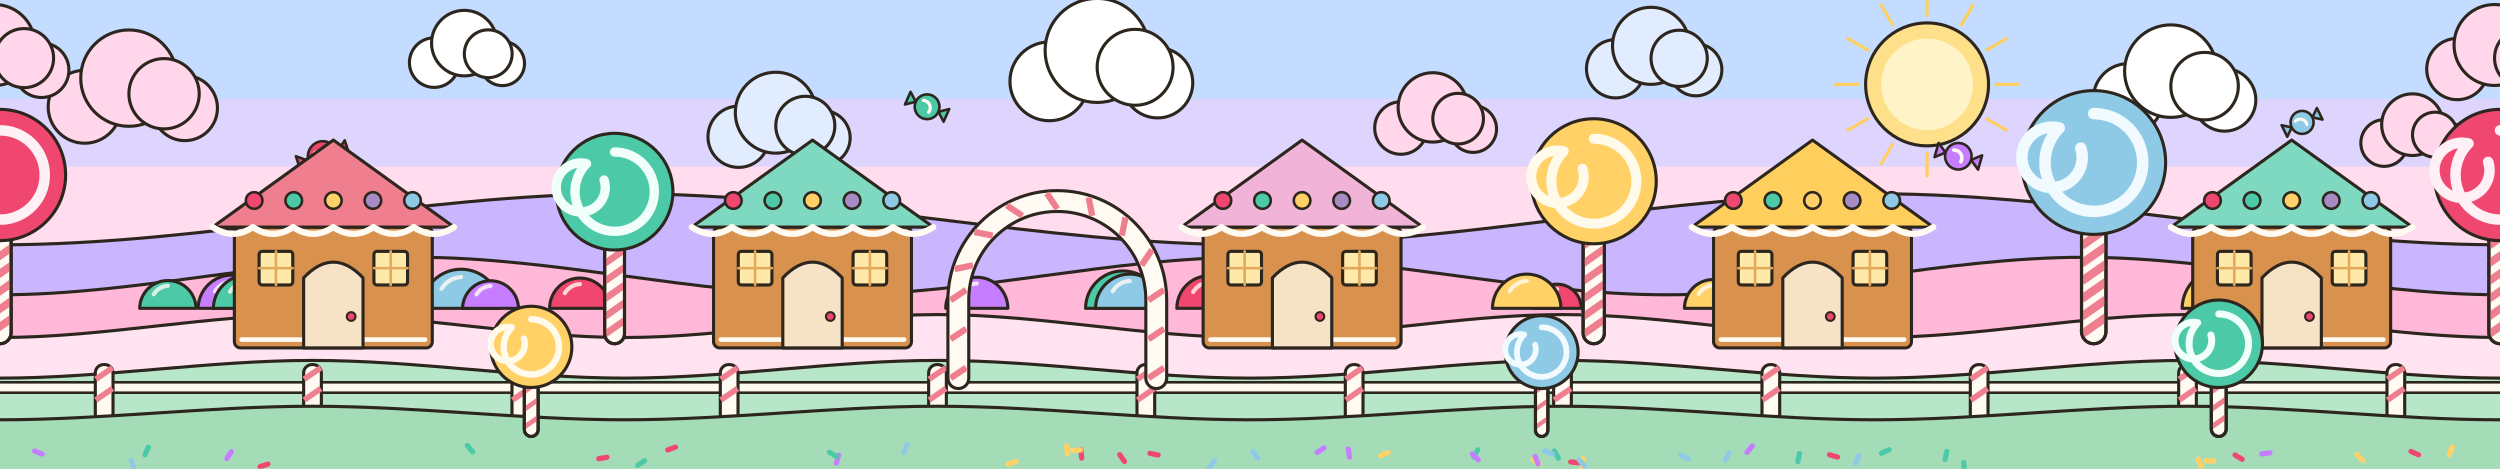
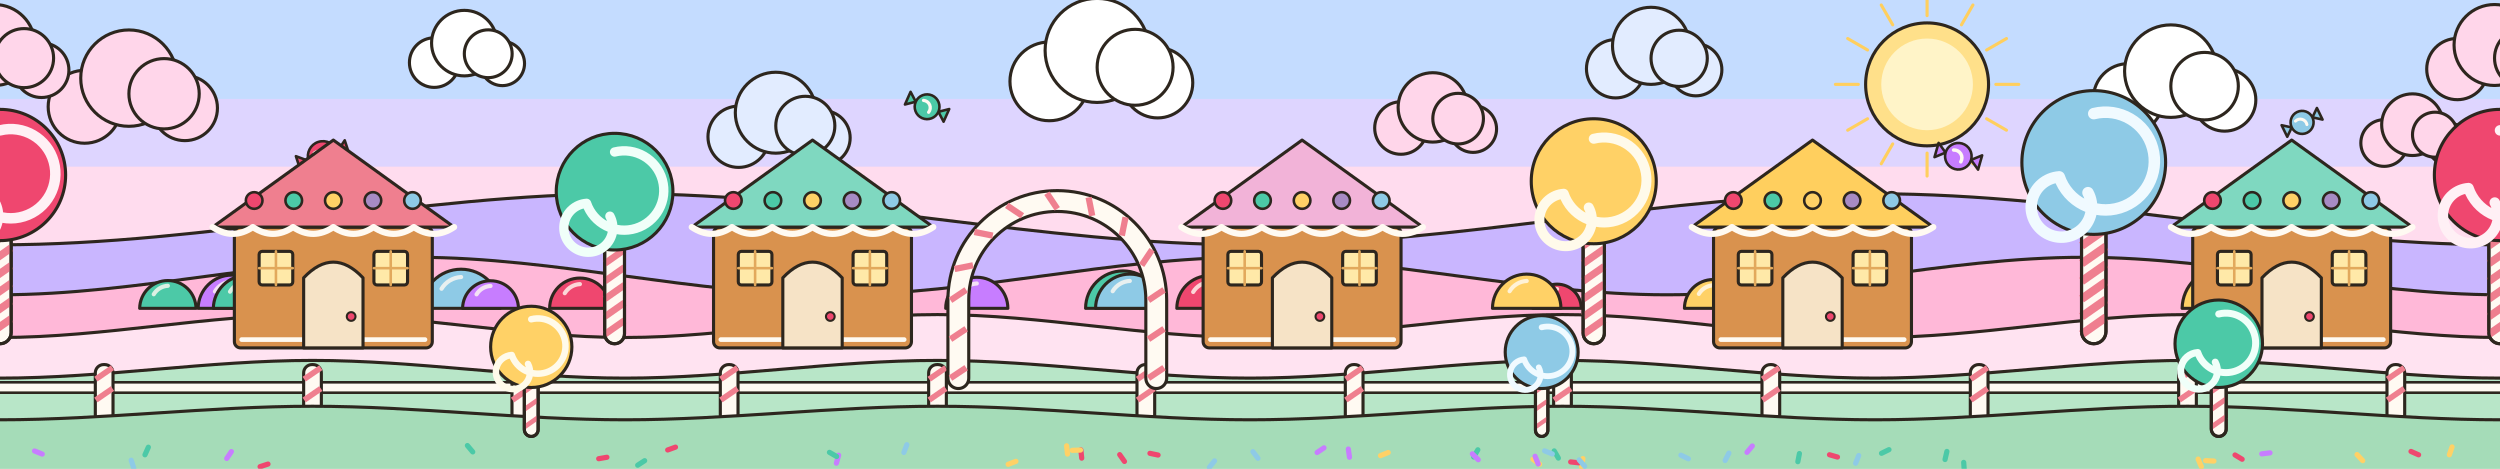
<svg xmlns="http://www.w3.org/2000/svg" viewBox="0 0 4800 900" preserveAspectRatio="xMidYMid slice" data-asset-id="bg_candy_land">
  <g id="background" stroke="#2d261e" stroke-width="6" stroke-linecap="round" stroke-linejoin="round">
    <rect x="0" y="0" width="4800" height="900" fill="#ffeef6" stroke="none" />
    <rect x="0" y="0" width="4800" height="210" fill="#c4dcff" stroke="none" />
    <rect x="0" y="190" width="4800" height="150" fill="#ded5ff" stroke="none" />
    <rect x="0" y="320" width="4800" height="150" fill="#ffdcee" stroke="none" />
    <g transform="translate(3700 162)" stroke="#2d261e" stroke-width="6" stroke-linecap="round">
      <line x1="132" y1="0" x2="176" y2="0" stroke="#ffcf5e" />
      <line x1="114.32" y1="66" x2="152.42" y2="88" stroke="#ffcf5e" />
      <line x1="66" y1="114.32" x2="88" y2="152.42" stroke="#ffcf5e" />
      <line x1="0" y1="132" x2="0" y2="176" stroke="#ffcf5e" />
      <line x1="-66" y1="114.32" x2="-88" y2="152.42" stroke="#ffcf5e" />
      <line x1="-114.32" y1="66" x2="-152.42" y2="88" stroke="#ffcf5e" />
      <line x1="-132" y1="0" x2="-176" y2="0" stroke="#ffcf5e" />
      <line x1="-114.32" y1="-66" x2="-152.42" y2="-88" stroke="#ffcf5e" />
      <line x1="-66" y1="-114.32" x2="-88" y2="-152.42" stroke="#ffcf5e" />
      <line x1="0" y1="-132" x2="0" y2="-176" stroke="#ffcf5e" />
      <line x1="66" y1="-114.32" x2="88" y2="-152.42" stroke="#ffcf5e" />
      <line x1="114.32" y1="-66" x2="152.42" y2="-88" stroke="#ffcf5e" />
      <circle cx="0" cy="0" r="118" fill="#ffe08a" />
      <circle cx="0" cy="0" r="88" fill="#fff4c8" stroke="none" />
    </g>
    <g stroke="#2d261e" stroke-width="6" stroke-linejoin="round">
      <circle cx="162.5" cy="205" r="70" fill="#ffd6ea" />
      <circle cx="355" cy="207.5" r="62.5" fill="#ffd6ea" />
      <circle cx="247.5" cy="150" r="92.5" fill="#ffd6ea" />
      <circle cx="315" cy="180" r="67.5" fill="#ffd6ea" />
    </g>
    <g stroke="#2d261e" stroke-width="6" stroke-linejoin="round">
      <circle cx="833.7" cy="120.2" r="47.6" fill="#ffffff" />
      <circle cx="964.6" cy="121.9" r="42.5" fill="#ffffff" />
      <circle cx="891.5" cy="82.8" r="62.9" fill="#ffffff" />
      <circle cx="937.4" cy="103.2" r="45.9" fill="#ffffff" />
    </g>
    <g stroke="#2d261e" stroke-width="6" stroke-linejoin="round">
      <circle cx="1418.1" cy="262.6" r="58.8" fill="#e2ecff" />
      <circle cx="1579.8" cy="264.7" r="52.5" fill="#e2ecff" />
      <circle cx="1489.5" cy="216.4" r="77.7" fill="#e2ecff" />
      <circle cx="1546.2" cy="241.6" r="56.7" fill="#e2ecff" />
    </g>
    <g stroke="#2d261e" stroke-width="6" stroke-linejoin="round">
      <circle cx="2014.7" cy="156.2" r="75.6" fill="#ffffff" />
      <circle cx="2222.6" cy="158.9" r="67.5" fill="#ffffff" />
      <circle cx="2106.5" cy="96.8" r="99.9" fill="#ffffff" />
      <circle cx="2179.4" cy="129.2" r="72.9" fill="#ffffff" />
    </g>
    <g stroke="#2d261e" stroke-width="6" stroke-linejoin="round">
      <circle cx="2689.8" cy="245.8" r="50.4" fill="#ffd6ea" />
      <circle cx="2828.4" cy="247.6" r="45" fill="#ffd6ea" />
      <circle cx="2751" cy="206.2" r="66.6" fill="#ffd6ea" />
      <circle cx="2799.6" cy="227.8" r="48.6" fill="#ffd6ea" />
    </g>
    <g stroke="#2d261e" stroke-width="6" stroke-linejoin="round">
      <circle cx="3102" cy="132" r="56" fill="#e2ecff" />
      <circle cx="3256" cy="134" r="50" fill="#e2ecff" />
      <circle cx="3170" cy="88" r="74" fill="#e2ecff" />
      <circle cx="3224" cy="112" r="54" fill="#e2ecff" />
    </g>
    <g stroke="#2d261e" stroke-width="6" stroke-linejoin="round">
      <circle cx="4086.4" cy="189.4" r="67.2" fill="#ffffff" />
      <circle cx="4271.2" cy="191.8" r="60" fill="#ffffff" />
      <circle cx="4168" cy="136.6" r="88.8" fill="#ffffff" />
      <circle cx="4232.8" cy="165.4" r="64.8" fill="#ffffff" />
    </g>
    <g stroke="#2d261e" stroke-width="6" stroke-linejoin="round">
      <circle cx="4577.6" cy="274.6" r="44.8" fill="#ffd6ea" />
      <circle cx="4700.8" cy="276.2" r="40" fill="#ffd6ea" />
      <circle cx="4632" cy="239.4" r="59.2" fill="#ffd6ea" />
      <circle cx="4675.2" cy="258.6" r="43.2" fill="#ffd6ea" />
    </g>
    <g stroke="#2d261e" stroke-width="6" stroke-linejoin="round">
      <circle cx="4718.1" cy="132.6" r="58.8" fill="#ffd6ea" />
      <circle cx="4879.8" cy="134.7" r="52.5" fill="#ffd6ea" />
      <circle cx="4789.5" cy="86.4" r="77.7" fill="#ffd6ea" />
      <circle cx="4846.2" cy="111.6" r="56.7" fill="#ffd6ea" />
    </g>
    <g stroke="#2d261e" stroke-width="6" stroke-linejoin="round">
      <circle cx="-81.9" cy="132.6" r="58.8" fill="#ffd6ea" />
      <circle cx="79.8" cy="134.7" r="52.5" fill="#ffd6ea" />
      <circle cx="-10.5" cy="86.4" r="77.7" fill="#ffd6ea" />
      <circle cx="46.2" cy="111.6" r="56.7" fill="#ffd6ea" />
    </g>
    <g transform="rotate(-18 620 300)" stroke="#2d261e" stroke-width="5" stroke-linejoin="round">
      <path d="M591.1 300l-20.4 -16.15v32.3Z" fill="#ef476f" />
      <path d="M648.9 300l20.4 -16.15v32.3Z" fill="#ef476f" />
      <circle cx="620" cy="300" r="28.9" fill="#ef476f" />
      <path d="M606.4 289.8a17 17 0 0 1 22.1 20.4" fill="none" stroke="#fffaf2" stroke-width="7.65" stroke-linecap="round" />
    </g>
    <g transform="rotate(24 1780 205)" stroke="#2d261e" stroke-width="5" stroke-linejoin="round">
      <path d="M1756.2 205l-16.8 -13.3v26.6Z" fill="#4cc9a7" />
      <path d="M1803.8 205l16.8 -13.3v26.6Z" fill="#4cc9a7" />
      <circle cx="1780" cy="205" r="23.8" fill="#4cc9a7" />
      <path d="M1768.8 196.6a14 14 0 0 1 18.2 16.8" fill="none" stroke="#fffaf2" stroke-width="6.3" stroke-linecap="round" />
    </g>
    <g transform="rotate(-8 2480 330)" stroke="#2d261e" stroke-width="5" stroke-linejoin="round">
      <path d="M2452.8 330l-19.2 -15.2v30.4Z" fill="#ffd166" />
      <path d="M2507.2 330l19.2 -15.2v30.4Z" fill="#ffd166" />
      <circle cx="2480" cy="330" r="27.2" fill="#ffd166" />
      <path d="M2467.2 320.4a16 16 0 0 1 20.8 19.2" fill="none" stroke="#fffaf2" stroke-width="7.2" stroke-linecap="round" />
    </g>
    <g transform="rotate(16 3760 300)" stroke="#2d261e" stroke-width="5" stroke-linejoin="round">
      <path d="M3734.5 300l-18 -14.25v28.5Z" fill="#c77dff" />
      <path d="M3785.5 300l18 -14.25v28.5Z" fill="#c77dff" />
      <circle cx="3760" cy="300" r="25.5" fill="#c77dff" />
      <path d="M3748 291a15 15 0 0 1 19.5 18" fill="none" stroke="#fffaf2" stroke-width="6.75" stroke-linecap="round" />
    </g>
    <g transform="rotate(-26 4420 235)" stroke="#2d261e" stroke-width="5" stroke-linejoin="round">
      <path d="M4397.9 235l-15.6 -12.35v24.7Z" fill="#8ecae6" />
      <path d="M4442.1 235l15.6 -12.35v24.7Z" fill="#8ecae6" />
      <circle cx="4420" cy="235" r="22.1" fill="#8ecae6" />
      <path d="M4409.6 227.2a13 13 0 0 1 16.9 15.6" fill="none" stroke="#fffaf2" stroke-width="5.85" stroke-linecap="round" />
    </g>
    <path d="M0 470C400 470 800 372 1200 372C1600 372 2000 470 2400 470C2800 470 3200 372 3600 372C4000 372 4400 470 4800 470L4800 900L0 900Z" fill="#c9b6ff" stroke="none" />
    <path d="M0 470C400 470 800 372 1200 372C1600 372 2000 470 2400 470C2800 470 3200 372 3600 372C4000 372 4400 470 4800 470" fill="none" stroke="#2d261e" stroke-width="6" stroke-linecap="butt" />
    <path d="M0 566C266.67 566 533.33 494 800 494C1066.67 494 1333.33 566 1600 566C1866.67 566 2133.33 494 2400 494C2666.67 494 2933.33 566 3200 566C3466.67 566 3733.33 494 4000 494C4266.67 494 4533.33 566 4800 566L4800 900L0 900Z" fill="#ffb8d8" stroke="none" />
    <path d="M0 566C266.67 566 533.33 494 800 494C1066.67 494 1333.33 566 1600 566C1866.67 566 2133.33 494 2400 494C2666.67 494 2933.33 566 3200 566C3466.67 566 3733.33 494 4000 494C4266.67 494 4533.33 566 4800 566" fill="none" stroke="#2d261e" stroke-width="6" stroke-linecap="butt" />
    <g>
      <path d="M1055.3 592a58.12 58.12 0 0 1 116.24 0Z" fill="#ef476f" stroke="#2d261e" stroke-width="6" stroke-linejoin="round" />
      <path d="M1084.36 562.94a36.03 36.03 0 0 1 29.06 -17.44" fill="none" stroke="#fffaf2" stroke-width="8" stroke-linecap="round" opacity="0.8" />
    </g>
    <g>
      <path d="M268.17 592a54.09 54.09 0 0 1 108.17 0Z" fill="#4cc9a7" stroke="#2d261e" stroke-width="6" stroke-linejoin="round" />
      <path d="M295.21 564.96a33.53 33.53 0 0 1 27.04 -16.23" fill="none" stroke="#fffaf2" stroke-width="8" stroke-linecap="round" opacity="0.8" />
    </g>
    <g>
      <path d="M3234.15 592a55.31 55.31 0 0 1 110.62 0Z" fill="#ffd166" stroke="#2d261e" stroke-width="6" stroke-linejoin="round" />
      <path d="M3261.81 564.34a34.29 34.29 0 0 1 27.66 -16.59" fill="none" stroke="#fffaf2" stroke-width="8" stroke-linecap="round" opacity="0.8" />
    </g>
    <g>
      <path d="M810.21 592a75.11 75.11 0 0 1 150.22 0Z" fill="#8ecae6" stroke="#2d261e" stroke-width="6" stroke-linejoin="round" />
      <path d="M847.77 554.44a46.57 46.57 0 0 1 37.56 -22.53" fill="none" stroke="#fffaf2" stroke-width="8" stroke-linecap="round" opacity="0.8" />
    </g>
    <g>
      <path d="M1815.77 592a59.66 59.66 0 0 1 119.32 0Z" fill="#c77dff" stroke="#2d261e" stroke-width="6" stroke-linejoin="round" />
      <path d="M1845.6 562.17a36.99 36.99 0 0 1 29.83 -17.9" fill="none" stroke="#fffaf2" stroke-width="8" stroke-linecap="round" opacity="0.8" />
    </g>
    <g>
      <path d="M2259.5 592a62.81 62.81 0 0 1 125.62 0Z" fill="#ef476f" stroke="#2d261e" stroke-width="6" stroke-linejoin="round" />
      <path d="M2290.9 560.6a38.94 38.94 0 0 1 31.4 -18.84" fill="none" stroke="#fffaf2" stroke-width="8" stroke-linecap="round" opacity="0.8" />
    </g>
    <g>
      <path d="M2084.34 592a71.83 71.83 0 0 1 143.67 0Z" fill="#4cc9a7" stroke="#2d261e" stroke-width="6" stroke-linejoin="round" />
      <path d="M2120.26 556.08a44.54 44.54 0 0 1 35.92 -21.55" fill="none" stroke="#fffaf2" stroke-width="8" stroke-linecap="round" opacity="0.8" />
    </g>
    <g>
      <path d="M4189.71 592a78.21 78.21 0 0 1 156.41 0Z" fill="#ffd166" stroke="#2d261e" stroke-width="6" stroke-linejoin="round" />
      <path d="M4228.81 552.9a48.49 48.49 0 0 1 39.1 -23.46" fill="none" stroke="#fffaf2" stroke-width="8" stroke-linecap="round" opacity="0.8" />
    </g>
    <g>
      <path d="M2103.51 592a65.73 65.73 0 0 1 131.46 0Z" fill="#8ecae6" stroke="#2d261e" stroke-width="6" stroke-linejoin="round" />
      <path d="M2136.38 559.13a40.75 40.75 0 0 1 32.87 -19.72" fill="none" stroke="#fffaf2" stroke-width="8" stroke-linecap="round" opacity="0.8" />
    </g>
    <g>
      <path d="M380.41 592a64.62 64.62 0 0 1 129.23 0Z" fill="#c77dff" stroke="#2d261e" stroke-width="6" stroke-linejoin="round" />
      <path d="M412.72 559.69a40.06 40.06 0 0 1 32.31 -19.39" fill="none" stroke="#fffaf2" stroke-width="8" stroke-linecap="round" opacity="0.8" />
    </g>
    <g>
      <path d="M2943.15 592a46.41 46.41 0 0 1 92.82 0Z" fill="#ef476f" stroke="#2d261e" stroke-width="6" stroke-linejoin="round" />
      <path d="M2966.36 568.8a28.77 28.77 0 0 1 23.2 -13.92" fill="none" stroke="#fffaf2" stroke-width="8" stroke-linecap="round" opacity="0.8" />
    </g>
    <g>
      <path d="M409.62 592a64.03 64.03 0 0 1 128.05 0Z" fill="#4cc9a7" stroke="#2d261e" stroke-width="6" stroke-linejoin="round" />
      <path d="M441.63 559.99a39.7 39.7 0 0 1 32.01 -19.21" fill="none" stroke="#fffaf2" stroke-width="8" stroke-linecap="round" opacity="0.8" />
    </g>
    <g>
      <path d="M2865.57 592a65.7 65.7 0 0 1 131.4 0Z" fill="#ffd166" stroke="#2d261e" stroke-width="6" stroke-linejoin="round" />
      <path d="M2898.42 559.15a40.73 40.73 0 0 1 32.85 -19.71" fill="none" stroke="#fffaf2" stroke-width="8" stroke-linecap="round" opacity="0.8" />
    </g>
    <g>
      <path d="M2440.44 592a43.98 43.98 0 0 1 87.95 0Z" fill="#8ecae6" stroke="#2d261e" stroke-width="6" stroke-linejoin="round" />
      <path d="M2462.43 570.01a27.27 27.27 0 0 1 21.99 -13.19" fill="none" stroke="#fffaf2" stroke-width="8" stroke-linecap="round" opacity="0.8" />
    </g>
    <g>
      <path d="M888.14 592a53.66 53.66 0 0 1 107.31 0Z" fill="#c77dff" stroke="#2d261e" stroke-width="6" stroke-linejoin="round" />
      <path d="M914.97 565.17a33.27 33.27 0 0 1 26.83 -16.1" fill="none" stroke="#fffaf2" stroke-width="8" stroke-linecap="round" opacity="0.8" />
    </g>
    <g>
      <path d="M2333.83 592a78.08 78.08 0 0 1 156.16 0Z" fill="#ef476f" stroke="#2d261e" stroke-width="6" stroke-linejoin="round" />
      <path d="M2372.87 552.96a48.41 48.41 0 0 1 39.04 -23.42" fill="none" stroke="#fffaf2" stroke-width="8" stroke-linecap="round" opacity="0.8" />
    </g>
    <path d="M0 648C200 648 400 604 600 604C800 604 1000 648 1200 648C1400 648 1600 604 1800 604C2000 604 2200 648 2400 648C2600 648 2800 604 3000 604C3200 604 3400 648 3600 648C3800 648 4000 604 4200 604C4400 604 4600 648 4800 648L4800 900L0 900Z" fill="#ffe3f1" stroke="none" />
    <path d="M0 648C200 648 400 604 600 604C800 604 1000 648 1200 648C1400 648 1600 604 1800 604C2000 604 2200 648 2400 648C2600 648 2800 604 3000 604C3200 604 3400 648 3600 648C3800 648 4000 604 4200 604C4400 604 4600 648 4800 648" fill="none" stroke="#2d261e" stroke-width="6" stroke-linecap="butt" />
    <rect x="1160.96" y="334.4" width="38.08" height="325.6" rx="19.04" fill="#fffaf2" stroke="#2d261e" stroke-width="6" />
    <g>
      <path d="M1160.96 642l38.08 -26.66" fill="none" stroke="#ef7f8f" stroke-width="12.95" stroke-linecap="butt" />
      <path d="M1160.96 608l38.08 -26.66" fill="none" stroke="#ef7f8f" stroke-width="12.95" stroke-linecap="butt" />
      <path d="M1160.96 574l38.08 -26.66" fill="none" stroke="#ef7f8f" stroke-width="12.95" stroke-linecap="butt" />
      <path d="M1160.96 540l38.08 -26.66" fill="none" stroke="#ef7f8f" stroke-width="12.95" stroke-linecap="butt" />
      <path d="M1160.96 506l38.08 -26.66" fill="none" stroke="#ef7f8f" stroke-width="12.95" stroke-linecap="butt" />
      <path d="M1160.96 472l38.08 -26.66" fill="none" stroke="#ef7f8f" stroke-width="12.95" stroke-linecap="butt" />
      <path d="M1160.96 438l38.08 -26.66" fill="none" stroke="#ef7f8f" stroke-width="12.95" stroke-linecap="butt" />
      <path d="M1160.96 404l38.08 -26.66" fill="none" stroke="#ef7f8f" stroke-width="12.95" stroke-linecap="butt" />
      <path d="M1160.96 370l38.08 -26.66" fill="none" stroke="#ef7f8f" stroke-width="12.95" stroke-linecap="butt" />
      <path d="M1160.96 336l38.08 -26.66" fill="none" stroke="#ef7f8f" stroke-width="12.95" stroke-linecap="butt" />
    </g>
    <rect x="1160.96" y="334.4" width="38.08" height="325.6" rx="19.04" fill="none" stroke="#2d261e" stroke-width="6" />
    <circle cx="1180" cy="368" r="112" fill="#4cc9a7" stroke="#2d261e" stroke-width="6" />
-     <path d="M1180 368m0 -76.16a76.16 76.16 0 1 1 -53.76 22.4a47.04 47.04 0 1 0 33.6 31.36" fill="none" stroke="#f0fff9" stroke-width="17.92" stroke-linecap="round" />
+     <path d="M1180 291.84A76.16 76.16 0 1 1 1126.24 390.4A47.04 47.04 0 1 0 1171.04 415.04" fill="none" stroke="#f0fff9" stroke-width="17.92" stroke-linecap="round" />
    <rect x="3039.6" y="312" width="40.8" height="348" rx="20.4" fill="#fffaf2" stroke="#2d261e" stroke-width="6" />
    <g>
      <path d="M3039.6 642l40.8 -28.56" fill="none" stroke="#ef7f8f" stroke-width="13.87" stroke-linecap="butt" />
      <path d="M3039.6 608l40.8 -28.56" fill="none" stroke="#ef7f8f" stroke-width="13.87" stroke-linecap="butt" />
      <path d="M3039.6 574l40.8 -28.56" fill="none" stroke="#ef7f8f" stroke-width="13.87" stroke-linecap="butt" />
      <path d="M3039.6 540l40.8 -28.56" fill="none" stroke="#ef7f8f" stroke-width="13.87" stroke-linecap="butt" />
      <path d="M3039.6 506l40.8 -28.56" fill="none" stroke="#ef7f8f" stroke-width="13.87" stroke-linecap="butt" />
      <path d="M3039.6 472l40.8 -28.56" fill="none" stroke="#ef7f8f" stroke-width="13.87" stroke-linecap="butt" />
      <path d="M3039.6 438l40.8 -28.56" fill="none" stroke="#ef7f8f" stroke-width="13.87" stroke-linecap="butt" />
      <path d="M3039.6 404l40.8 -28.56" fill="none" stroke="#ef7f8f" stroke-width="13.87" stroke-linecap="butt" />
      <path d="M3039.6 370l40.8 -28.56" fill="none" stroke="#ef7f8f" stroke-width="13.87" stroke-linecap="butt" />
      <path d="M3039.6 336l40.8 -28.56" fill="none" stroke="#ef7f8f" stroke-width="13.87" stroke-linecap="butt" />
    </g>
    <rect x="3039.6" y="312" width="40.8" height="348" rx="20.4" fill="none" stroke="#2d261e" stroke-width="6" />
    <circle cx="3060" cy="348" r="120" fill="#ffd166" stroke="#2d261e" stroke-width="6" />
-     <path d="M3060 348m0 -81.6a81.6 81.6 0 1 1 -57.6 24a50.4 50.4 0 1 0 36 33.6" fill="none" stroke="#fffaea" stroke-width="19.2" stroke-linecap="round" />
+     <path d="M3060 266.4A81.6 81.6 0 1 1 3002.4 372A50.4 50.4 0 1 0 3050.4 398.4" fill="none" stroke="#fffaea" stroke-width="19.2" stroke-linecap="round" />
    <rect x="3996.54" y="270.6" width="46.92" height="389.4" rx="23.46" fill="#fffaf2" stroke="#2d261e" stroke-width="6" />
    <g>
      <path d="M3996.54 642l46.92 -32.84" fill="none" stroke="#ef7f8f" stroke-width="15.95" stroke-linecap="butt" />
      <path d="M3996.54 608l46.92 -32.84" fill="none" stroke="#ef7f8f" stroke-width="15.95" stroke-linecap="butt" />
      <path d="M3996.54 574l46.92 -32.84" fill="none" stroke="#ef7f8f" stroke-width="15.95" stroke-linecap="butt" />
      <path d="M3996.54 540l46.92 -32.84" fill="none" stroke="#ef7f8f" stroke-width="15.95" stroke-linecap="butt" />
      <path d="M3996.54 506l46.92 -32.84" fill="none" stroke="#ef7f8f" stroke-width="15.95" stroke-linecap="butt" />
      <path d="M3996.54 472l46.92 -32.84" fill="none" stroke="#ef7f8f" stroke-width="15.95" stroke-linecap="butt" />
      <path d="M3996.54 438l46.92 -32.84" fill="none" stroke="#ef7f8f" stroke-width="15.95" stroke-linecap="butt" />
      <path d="M3996.54 404l46.92 -32.84" fill="none" stroke="#ef7f8f" stroke-width="15.95" stroke-linecap="butt" />
      <path d="M3996.54 370l46.92 -32.84" fill="none" stroke="#ef7f8f" stroke-width="15.95" stroke-linecap="butt" />
      <path d="M3996.54 336l46.92 -32.84" fill="none" stroke="#ef7f8f" stroke-width="15.95" stroke-linecap="butt" />
      <path d="M3996.54 302l46.92 -32.84" fill="none" stroke="#ef7f8f" stroke-width="15.95" stroke-linecap="butt" />
    </g>
    <rect x="3996.54" y="270.6" width="46.92" height="389.4" rx="23.46" fill="none" stroke="#2d261e" stroke-width="6" />
    <circle cx="4020" cy="312" r="138" fill="#8ecae6" stroke="#2d261e" stroke-width="6" />
-     <path d="M4020 312m0 -93.84a93.84 93.84 0 1 1 -66.24 27.6a57.96 57.96 0 1 0 41.4 38.64" fill="none" stroke="#f0faff" stroke-width="22.08" stroke-linecap="round" />
+     <path d="M4020 218.16A93.84 93.84 0 1 1 3953.76 339.6A57.96 57.96 0 1 0 4008.96 369.96" fill="none" stroke="#f0faff" stroke-width="22.08" stroke-linecap="round" />
    <rect x="4778.58" y="298.2" width="42.84" height="361.8" rx="21.42" fill="#fffaf2" stroke="#2d261e" stroke-width="6" />
    <g>
      <path d="M4778.58 642l42.84 -29.99" fill="none" stroke="#ef7f8f" stroke-width="14.57" stroke-linecap="butt" />
      <path d="M4778.58 608l42.84 -29.99" fill="none" stroke="#ef7f8f" stroke-width="14.57" stroke-linecap="butt" />
      <path d="M4778.58 574l42.84 -29.99" fill="none" stroke="#ef7f8f" stroke-width="14.57" stroke-linecap="butt" />
      <path d="M4778.58 540l42.84 -29.99" fill="none" stroke="#ef7f8f" stroke-width="14.57" stroke-linecap="butt" />
      <path d="M4778.58 506l42.84 -29.99" fill="none" stroke="#ef7f8f" stroke-width="14.57" stroke-linecap="butt" />
      <path d="M4778.58 472l42.84 -29.99" fill="none" stroke="#ef7f8f" stroke-width="14.57" stroke-linecap="butt" />
      <path d="M4778.58 438l42.84 -29.99" fill="none" stroke="#ef7f8f" stroke-width="14.57" stroke-linecap="butt" />
      <path d="M4778.58 404l42.84 -29.99" fill="none" stroke="#ef7f8f" stroke-width="14.57" stroke-linecap="butt" />
      <path d="M4778.58 370l42.84 -29.99" fill="none" stroke="#ef7f8f" stroke-width="14.57" stroke-linecap="butt" />
      <path d="M4778.58 336l42.84 -29.99" fill="none" stroke="#ef7f8f" stroke-width="14.57" stroke-linecap="butt" />
      <path d="M4778.58 302l42.84 -29.99" fill="none" stroke="#ef7f8f" stroke-width="14.57" stroke-linecap="butt" />
    </g>
    <rect x="4778.58" y="298.2" width="42.84" height="361.8" rx="21.42" fill="none" stroke="#2d261e" stroke-width="6" />
    <circle cx="4800" cy="336" r="126" fill="#ef476f" stroke="#2d261e" stroke-width="6" />
-     <path d="M4800 336m0 -85.68a85.68 85.68 0 1 1 -60.48 25.2a52.92 52.92 0 1 0 37.8 35.28" fill="none" stroke="#fff0f5" stroke-width="20.16" stroke-linecap="round" />
+     <path d="M4800 250.32A85.68 85.68 0 1 1 4739.52 361.2A52.92 52.92 0 1 0 4789.92 388.92" fill="none" stroke="#fff0f5" stroke-width="20.16" stroke-linecap="round" />
    <rect x="-21.42" y="298.2" width="42.84" height="361.8" rx="21.42" fill="#fffaf2" stroke="#2d261e" stroke-width="6" />
    <g>
      <path d="M-21.42 642l42.84 -29.99" fill="none" stroke="#ef7f8f" stroke-width="14.57" stroke-linecap="butt" />
      <path d="M-21.42 608l42.84 -29.99" fill="none" stroke="#ef7f8f" stroke-width="14.57" stroke-linecap="butt" />
      <path d="M-21.42 574l42.84 -29.99" fill="none" stroke="#ef7f8f" stroke-width="14.57" stroke-linecap="butt" />
      <path d="M-21.42 540l42.84 -29.99" fill="none" stroke="#ef7f8f" stroke-width="14.57" stroke-linecap="butt" />
      <path d="M-21.42 506l42.84 -29.99" fill="none" stroke="#ef7f8f" stroke-width="14.57" stroke-linecap="butt" />
      <path d="M-21.42 472l42.84 -29.99" fill="none" stroke="#ef7f8f" stroke-width="14.57" stroke-linecap="butt" />
      <path d="M-21.42 438l42.84 -29.99" fill="none" stroke="#ef7f8f" stroke-width="14.57" stroke-linecap="butt" />
      <path d="M-21.42 404l42.84 -29.99" fill="none" stroke="#ef7f8f" stroke-width="14.57" stroke-linecap="butt" />
      <path d="M-21.42 370l42.84 -29.99" fill="none" stroke="#ef7f8f" stroke-width="14.57" stroke-linecap="butt" />
      <path d="M-21.42 336l42.84 -29.99" fill="none" stroke="#ef7f8f" stroke-width="14.57" stroke-linecap="butt" />
      <path d="M-21.42 302l42.84 -29.99" fill="none" stroke="#ef7f8f" stroke-width="14.57" stroke-linecap="butt" />
    </g>
    <rect x="-21.42" y="298.2" width="42.84" height="361.8" rx="21.42" fill="none" stroke="#2d261e" stroke-width="6" />
    <circle cx="0" cy="336" r="126" fill="#ef476f" stroke="#2d261e" stroke-width="6" />
-     <path d="M0 336m0 -85.68a85.68 85.68 0 1 1 -60.48 25.2a52.92 52.92 0 1 0 37.8 35.28" fill="none" stroke="#fff0f5" stroke-width="20.16" stroke-linecap="round" />
+     <path d="M0 250.32A85.68 85.68 0 1 1 -60.48 361.2A52.92 52.92 0 1 0 -10.08 388.92" fill="none" stroke="#fff0f5" stroke-width="20.16" stroke-linecap="round" />
    <rect x="450" y="436" width="380" height="232" rx="12" fill="#d9924e" stroke="#2d261e" stroke-width="6" />
    <path d="M464 652h352" fill="none" stroke="#fffaf2" stroke-width="9" stroke-linecap="round" />
    <path d="M408.2 436L640 268.96L871.8 436Z" fill="#ef7f8f" stroke="#2d261e" stroke-width="6" stroke-linejoin="round" />
    <path d="M408.2 436q38.63 26 77.27 0q38.63 26 77.27 0q38.63 26 77.27 0q38.63 26 77.27 0q38.63 26 77.27 0q38.63 26 77.27 0" fill="none" stroke="#fffaf2" stroke-width="12" stroke-linecap="round" />
    <path d="M583 668v-134.56q57 -60.32 114 0V668Z" fill="#f6e3c6" stroke="#2d261e" stroke-width="6" stroke-linejoin="round" />
    <circle cx="674.2" cy="607.68" r="8.36" fill="#ef476f" stroke="#2d261e" stroke-width="4" />
    <rect x="497.5" y="482.58" width="64.6" height="64.6" rx="6" fill="#ffe9a8" stroke="#2d261e" stroke-width="6" />
    <path d="M529.8 482.58v64.6M497.5 514.88h64.6" fill="none" stroke="#e2a95c" stroke-width="5" />
    <rect x="717.9" y="482.58" width="64.6" height="64.6" rx="6" fill="#ffe9a8" stroke="#2d261e" stroke-width="6" />
    <path d="M750.2 482.58v64.6M717.9 514.88h64.6" fill="none" stroke="#e2a95c" stroke-width="5" />
    <circle cx="488" cy="384.96" r="15.96" fill="#ef476f" stroke="#2d261e" stroke-width="5" />
    <circle cx="564" cy="384.96" r="15.96" fill="#4cc9a7" stroke="#2d261e" stroke-width="5" />
    <circle cx="640" cy="384.96" r="15.96" fill="#ffd166" stroke="#2d261e" stroke-width="5" />
    <circle cx="716" cy="384.96" r="15.96" fill="#a78bc4" stroke="#2d261e" stroke-width="5" />
    <circle cx="792" cy="384.96" r="15.96" fill="#8ecae6" stroke="#2d261e" stroke-width="5" />
    <rect x="1370" y="436" width="380" height="232" rx="12" fill="#d9924e" stroke="#2d261e" stroke-width="6" />
    <path d="M1384 652h352" fill="none" stroke="#fffaf2" stroke-width="9" stroke-linecap="round" />
    <path d="M1328.2 436L1560 268.96L1791.8 436Z" fill="#7fd8c0" stroke="#2d261e" stroke-width="6" stroke-linejoin="round" />
    <path d="M1328.2 436q38.63 26 77.27 0q38.63 26 77.27 0q38.63 26 77.27 0q38.63 26 77.27 0q38.63 26 77.27 0q38.63 26 77.27 0" fill="none" stroke="#fffaf2" stroke-width="12" stroke-linecap="round" />
    <path d="M1503 668v-134.56q57 -60.32 114 0V668Z" fill="#f6e3c6" stroke="#2d261e" stroke-width="6" stroke-linejoin="round" />
    <circle cx="1594.2" cy="607.68" r="8.36" fill="#ef476f" stroke="#2d261e" stroke-width="4" />
    <rect x="1417.5" y="482.58" width="64.6" height="64.6" rx="6" fill="#ffe9a8" stroke="#2d261e" stroke-width="6" />
    <path d="M1449.8 482.58v64.6M1417.5 514.88h64.6" fill="none" stroke="#e2a95c" stroke-width="5" />
    <rect x="1637.9" y="482.58" width="64.6" height="64.6" rx="6" fill="#ffe9a8" stroke="#2d261e" stroke-width="6" />
    <path d="M1670.2 482.58v64.6M1637.9 514.88h64.6" fill="none" stroke="#e2a95c" stroke-width="5" />
    <circle cx="1408" cy="384.96" r="15.96" fill="#ef476f" stroke="#2d261e" stroke-width="5" />
    <circle cx="1484" cy="384.96" r="15.96" fill="#4cc9a7" stroke="#2d261e" stroke-width="5" />
    <circle cx="1560" cy="384.96" r="15.96" fill="#ffd166" stroke="#2d261e" stroke-width="5" />
    <circle cx="1636" cy="384.96" r="15.96" fill="#a78bc4" stroke="#2d261e" stroke-width="5" />
    <circle cx="1712" cy="384.96" r="15.96" fill="#8ecae6" stroke="#2d261e" stroke-width="5" />
    <rect x="2310" y="436" width="380" height="232" rx="12" fill="#d9924e" stroke="#2d261e" stroke-width="6" />
    <path d="M2324 652h352" fill="none" stroke="#fffaf2" stroke-width="9" stroke-linecap="round" />
    <path d="M2268.2 436L2500 268.96L2731.8 436Z" fill="#f2b3d8" stroke="#2d261e" stroke-width="6" stroke-linejoin="round" />
    <path d="M2268.2 436q38.63 26 77.27 0q38.63 26 77.27 0q38.63 26 77.27 0q38.63 26 77.27 0q38.63 26 77.27 0q38.63 26 77.27 0" fill="none" stroke="#fffaf2" stroke-width="12" stroke-linecap="round" />
    <path d="M2443 668v-134.56q57 -60.32 114 0V668Z" fill="#f6e3c6" stroke="#2d261e" stroke-width="6" stroke-linejoin="round" />
    <circle cx="2534.2" cy="607.68" r="8.36" fill="#ef476f" stroke="#2d261e" stroke-width="4" />
    <rect x="2357.5" y="482.58" width="64.6" height="64.6" rx="6" fill="#ffe9a8" stroke="#2d261e" stroke-width="6" />
    <path d="M2389.8 482.58v64.6M2357.5 514.88h64.6" fill="none" stroke="#e2a95c" stroke-width="5" />
    <rect x="2577.9" y="482.58" width="64.6" height="64.6" rx="6" fill="#ffe9a8" stroke="#2d261e" stroke-width="6" />
    <path d="M2610.2 482.58v64.6M2577.9 514.88h64.6" fill="none" stroke="#e2a95c" stroke-width="5" />
    <circle cx="2348" cy="384.96" r="15.96" fill="#ef476f" stroke="#2d261e" stroke-width="5" />
    <circle cx="2424" cy="384.96" r="15.96" fill="#4cc9a7" stroke="#2d261e" stroke-width="5" />
    <circle cx="2500" cy="384.96" r="15.96" fill="#ffd166" stroke="#2d261e" stroke-width="5" />
    <circle cx="2576" cy="384.96" r="15.96" fill="#a78bc4" stroke="#2d261e" stroke-width="5" />
    <circle cx="2652" cy="384.96" r="15.96" fill="#8ecae6" stroke="#2d261e" stroke-width="5" />
    <rect x="3290" y="436" width="380" height="232" rx="12" fill="#d9924e" stroke="#2d261e" stroke-width="6" />
    <path d="M3304 652h352" fill="none" stroke="#fffaf2" stroke-width="9" stroke-linecap="round" />
    <path d="M3248.2 436L3480 268.96L3711.8 436Z" fill="#ffcf5e" stroke="#2d261e" stroke-width="6" stroke-linejoin="round" />
    <path d="M3248.2 436q38.63 26 77.27 0q38.63 26 77.27 0q38.63 26 77.27 0q38.63 26 77.27 0q38.63 26 77.27 0q38.63 26 77.27 0" fill="none" stroke="#fffaf2" stroke-width="12" stroke-linecap="round" />
    <path d="M3423 668v-134.56q57 -60.32 114 0V668Z" fill="#f6e3c6" stroke="#2d261e" stroke-width="6" stroke-linejoin="round" />
    <circle cx="3514.2" cy="607.68" r="8.36" fill="#ef476f" stroke="#2d261e" stroke-width="4" />
    <rect x="3337.5" y="482.58" width="64.6" height="64.6" rx="6" fill="#ffe9a8" stroke="#2d261e" stroke-width="6" />
    <path d="M3369.8 482.58v64.6M3337.5 514.88h64.6" fill="none" stroke="#e2a95c" stroke-width="5" />
    <rect x="3557.9" y="482.58" width="64.6" height="64.6" rx="6" fill="#ffe9a8" stroke="#2d261e" stroke-width="6" />
    <path d="M3590.2 482.58v64.6M3557.9 514.88h64.6" fill="none" stroke="#e2a95c" stroke-width="5" />
    <circle cx="3328" cy="384.96" r="15.96" fill="#ef476f" stroke="#2d261e" stroke-width="5" />
    <circle cx="3404" cy="384.96" r="15.96" fill="#4cc9a7" stroke="#2d261e" stroke-width="5" />
    <circle cx="3480" cy="384.96" r="15.96" fill="#ffd166" stroke="#2d261e" stroke-width="5" />
    <circle cx="3556" cy="384.96" r="15.96" fill="#a78bc4" stroke="#2d261e" stroke-width="5" />
    <circle cx="3632" cy="384.96" r="15.96" fill="#8ecae6" stroke="#2d261e" stroke-width="5" />
    <rect x="4210" y="436" width="380" height="232" rx="12" fill="#d9924e" stroke="#2d261e" stroke-width="6" />
    <path d="M4224 652h352" fill="none" stroke="#fffaf2" stroke-width="9" stroke-linecap="round" />
    <path d="M4168.2 436L4400 268.96L4631.8 436Z" fill="#7fd8c0" stroke="#2d261e" stroke-width="6" stroke-linejoin="round" />
    <path d="M4168.2 436q38.63 26 77.27 0q38.63 26 77.27 0q38.63 26 77.27 0q38.63 26 77.27 0q38.63 26 77.27 0q38.63 26 77.27 0" fill="none" stroke="#fffaf2" stroke-width="12" stroke-linecap="round" />
    <path d="M4343 668v-134.56q57 -60.32 114 0V668Z" fill="#f6e3c6" stroke="#2d261e" stroke-width="6" stroke-linejoin="round" />
    <circle cx="4434.2" cy="607.68" r="8.36" fill="#ef476f" stroke="#2d261e" stroke-width="4" />
    <rect x="4257.5" y="482.58" width="64.6" height="64.6" rx="6" fill="#ffe9a8" stroke="#2d261e" stroke-width="6" />
    <path d="M4289.8 482.58v64.6M4257.5 514.88h64.6" fill="none" stroke="#e2a95c" stroke-width="5" />
    <rect x="4477.9" y="482.58" width="64.6" height="64.6" rx="6" fill="#ffe9a8" stroke="#2d261e" stroke-width="6" />
    <path d="M4510.2 482.58v64.6M4477.9 514.88h64.6" fill="none" stroke="#e2a95c" stroke-width="5" />
    <circle cx="4248" cy="384.96" r="15.96" fill="#ef476f" stroke="#2d261e" stroke-width="5" />
    <circle cx="4324" cy="384.96" r="15.96" fill="#4cc9a7" stroke="#2d261e" stroke-width="5" />
    <circle cx="4400" cy="384.96" r="15.96" fill="#ffd166" stroke="#2d261e" stroke-width="5" />
    <circle cx="4476" cy="384.96" r="15.96" fill="#a78bc4" stroke="#2d261e" stroke-width="5" />
    <circle cx="4552" cy="384.96" r="15.96" fill="#8ecae6" stroke="#2d261e" stroke-width="5" />
    <path d="M0 726C200 726 400 692 600 692C800 692 1000 726 1200 726C1400 726 1600 692 1800 692C2000 692 2200 726 2400 726C2600 726 2800 692 3000 692C3200 692 3400 726 3600 726C3800 726 4000 692 4200 692C4400 692 4600 726 4800 726L4800 900L0 900Z" fill="#b8e6c8" stroke="none" />
    <path d="M0 726C200 726 400 692 600 692C800 692 1000 726 1200 726C1400 726 1600 692 1800 692C2000 692 2200 726 2400 726C2600 726 2800 692 3000 692C3200 692 3400 726 3600 726C3800 726 4000 692 4200 692C4400 692 4600 726 4800 726" fill="none" stroke="#2d261e" stroke-width="6" stroke-linecap="butt" />
    <path d="M0 744h4800" fill="none" stroke="#fffaf2" stroke-width="20" stroke-linecap="butt" />
    <path d="M0 734h4800M0 754h4800" fill="none" stroke="#2d261e" stroke-width="5" stroke-linecap="butt" />
    <g>
      <rect x="183" y="700" width="34" height="112" rx="16" fill="#fffaf2" stroke="#2d261e" stroke-width="6" />
      <path d="M184 728l32 -22M184 768l32 -22" fill="none" stroke="#ef7f8f" stroke-width="11" stroke-linecap="butt" />
      <rect x="583" y="700" width="34" height="112" rx="16" fill="#fffaf2" stroke="#2d261e" stroke-width="6" />
      <path d="M584 728l32 -22M584 768l32 -22" fill="none" stroke="#ef7f8f" stroke-width="11" stroke-linecap="butt" />
      <rect x="983" y="700" width="34" height="112" rx="16" fill="#fffaf2" stroke="#2d261e" stroke-width="6" />
      <path d="M984 728l32 -22M984 768l32 -22" fill="none" stroke="#ef7f8f" stroke-width="11" stroke-linecap="butt" />
      <rect x="1383" y="700" width="34" height="112" rx="16" fill="#fffaf2" stroke="#2d261e" stroke-width="6" />
      <path d="M1384 728l32 -22M1384 768l32 -22" fill="none" stroke="#ef7f8f" stroke-width="11" stroke-linecap="butt" />
      <rect x="1783" y="700" width="34" height="112" rx="16" fill="#fffaf2" stroke="#2d261e" stroke-width="6" />
      <path d="M1784 728l32 -22M1784 768l32 -22" fill="none" stroke="#ef7f8f" stroke-width="11" stroke-linecap="butt" />
      <rect x="2183" y="700" width="34" height="112" rx="16" fill="#fffaf2" stroke="#2d261e" stroke-width="6" />
      <path d="M2184 728l32 -22M2184 768l32 -22" fill="none" stroke="#ef7f8f" stroke-width="11" stroke-linecap="butt" />
      <rect x="2583" y="700" width="34" height="112" rx="16" fill="#fffaf2" stroke="#2d261e" stroke-width="6" />
      <path d="M2584 728l32 -22M2584 768l32 -22" fill="none" stroke="#ef7f8f" stroke-width="11" stroke-linecap="butt" />
      <rect x="2983" y="700" width="34" height="112" rx="16" fill="#fffaf2" stroke="#2d261e" stroke-width="6" />
      <path d="M2984 728l32 -22M2984 768l32 -22" fill="none" stroke="#ef7f8f" stroke-width="11" stroke-linecap="butt" />
      <rect x="3383" y="700" width="34" height="112" rx="16" fill="#fffaf2" stroke="#2d261e" stroke-width="6" />
      <path d="M3384 728l32 -22M3384 768l32 -22" fill="none" stroke="#ef7f8f" stroke-width="11" stroke-linecap="butt" />
      <rect x="3783" y="700" width="34" height="112" rx="16" fill="#fffaf2" stroke="#2d261e" stroke-width="6" />
      <path d="M3784 728l32 -22M3784 768l32 -22" fill="none" stroke="#ef7f8f" stroke-width="11" stroke-linecap="butt" />
      <rect x="4183" y="700" width="34" height="112" rx="16" fill="#fffaf2" stroke="#2d261e" stroke-width="6" />
      <path d="M4184 728l32 -22M4184 768l32 -22" fill="none" stroke="#ef7f8f" stroke-width="11" stroke-linecap="butt" />
      <rect x="4583" y="700" width="34" height="112" rx="16" fill="#fffaf2" stroke="#2d261e" stroke-width="6" />
      <path d="M4584 728l32 -22M4584 768l32 -22" fill="none" stroke="#ef7f8f" stroke-width="11" stroke-linecap="butt" />
    </g>
    <g transform="translate(2030 726)" stroke="#2d261e" stroke-width="6">
      <path d="M-190 0v-150a190 190 0 0 1 380 0V0" fill="none" stroke="#2d261e" stroke-width="46" stroke-linecap="round" />
      <path d="M-190 0v-150a190 190 0 0 1 380 0V0" fill="none" stroke="#fffaf2" stroke-width="34" stroke-linecap="round" />
      <path d="M-205 0l30 -20" fill="none" stroke="#ef7f8f" stroke-width="12" stroke-linecap="butt" transform="rotate(0 -190 0)" />
      <path d="M-205 -74.74l30 -20" fill="none" stroke="#ef7f8f" stroke-width="12" stroke-linecap="butt" transform="rotate(0 -190 -74.74)" />
      <path d="M-205 -149.48l30 -20" fill="none" stroke="#ef7f8f" stroke-width="12" stroke-linecap="butt" transform="rotate(0 -190 -149.48)" />
      <path d="M-190.68 -222.35l30 -20" fill="none" stroke="#ef7f8f" stroke-width="12" stroke-linecap="butt" transform="rotate(-157.62 -175.68 -222.35)" />
      <path d="M-149.53 -284.17l30 -20" fill="none" stroke="#ef7f8f" stroke-width="12" stroke-linecap="butt" transform="rotate(-135.08 -134.53 -284.17)" />
      <path d="M-87.83 -325.49l30 -20" fill="none" stroke="#ef7f8f" stroke-width="12" stroke-linecap="butt" transform="rotate(-112.54 -72.83 -325.49)" />
      <path d="M-15 -340l30 -20" fill="none" stroke="#ef7f8f" stroke-width="12" stroke-linecap="butt" transform="rotate(-90 0 -340)" />
      <path d="M57.83 -325.49l30 -20" fill="none" stroke="#ef7f8f" stroke-width="12" stroke-linecap="butt" transform="rotate(-67.46 72.83 -325.49)" />
      <path d="M119.53 -284.17l30 -20" fill="none" stroke="#ef7f8f" stroke-width="12" stroke-linecap="butt" transform="rotate(-44.92 134.53 -284.17)" />
      <path d="M160.68 -222.35l30 -20" fill="none" stroke="#ef7f8f" stroke-width="12" stroke-linecap="butt" transform="rotate(-22.38 175.68 -222.35)" />
      <path d="M175 -149.48l30 -20" fill="none" stroke="#ef7f8f" stroke-width="12" stroke-linecap="butt" transform="rotate(0 190 -149.48)" />
      <path d="M175 -74.74l30 -20" fill="none" stroke="#ef7f8f" stroke-width="12" stroke-linecap="butt" transform="rotate(0 190 -74.74)" />
      <path d="M175 0l30 -20" fill="none" stroke="#ef7f8f" stroke-width="12" stroke-linecap="butt" transform="rotate(0 190 0)" />
    </g>
    <path d="M0 806C200 806 400 780 600 780C800 780 1000 806 1200 806C1400 806 1600 780 1800 780C2000 780 2200 806 2400 806C2600 806 2800 780 3000 780C3200 780 3400 806 3600 806C3800 806 4000 780 4200 780C4400 780 4600 806 4800 806L4800 900L0 900Z" fill="#a5dcb8" stroke="none" />
    <path d="M0 806C200 806 400 780 600 780C800 780 1000 806 1200 806C1400 806 1600 780 1800 780C2000 780 2200 806 2400 806C2600 806 2800 780 3000 780C3200 780 3400 806 3600 806C3800 806 4000 780 4200 780C4400 780 4600 806 4800 806" fill="none" stroke="#2d261e" stroke-width="6" stroke-linecap="butt" />
    <rect x="1006.74" y="642.6" width="26.52" height="195.4" rx="13.26" fill="#fffaf2" stroke="#2d261e" stroke-width="6" />
    <g>
      <path d="M1006.74 820l26.52 -18.56" fill="none" stroke="#ef7f8f" stroke-width="9.02" stroke-linecap="butt" />
      <path d="M1006.74 786l26.52 -18.56" fill="none" stroke="#ef7f8f" stroke-width="9.02" stroke-linecap="butt" />
      <path d="M1006.74 752l26.52 -18.56" fill="none" stroke="#ef7f8f" stroke-width="9.02" stroke-linecap="butt" />
      <path d="M1006.74 718l26.52 -18.56" fill="none" stroke="#ef7f8f" stroke-width="9.02" stroke-linecap="butt" />
      <path d="M1006.74 684l26.52 -18.56" fill="none" stroke="#ef7f8f" stroke-width="9.02" stroke-linecap="butt" />
      <path d="M1006.74 650l26.52 -18.56" fill="none" stroke="#ef7f8f" stroke-width="9.02" stroke-linecap="butt" />
    </g>
    <rect x="1006.74" y="642.6" width="26.52" height="195.4" rx="13.26" fill="none" stroke="#2d261e" stroke-width="6" />
    <circle cx="1020" cy="666" r="78" fill="#ffd166" stroke="#2d261e" stroke-width="6" />
-     <path d="M1020 666m0 -53.04a53.04 53.04 0 1 1 -37.44 15.6a32.76 32.76 0 1 0 23.4 21.84" fill="none" stroke="#fffaea" stroke-width="12.48" stroke-linecap="round" />
+     <path d="M1020 612.96A53.04 53.04 0 1 1 982.56 681.6A32.76 32.76 0 1 0 1013.76 698.76" fill="none" stroke="#fffaea" stroke-width="12.48" stroke-linecap="round" />
    <rect x="2948.1" y="655" width="23.8" height="183" rx="11.9" fill="#fffaf2" stroke="#2d261e" stroke-width="6" />
    <g>
      <path d="M2948.1 820l23.8 -16.66" fill="none" stroke="#ef7f8f" stroke-width="8.09" stroke-linecap="butt" />
      <path d="M2948.1 786l23.8 -16.66" fill="none" stroke="#ef7f8f" stroke-width="8.09" stroke-linecap="butt" />
      <path d="M2948.1 752l23.8 -16.66" fill="none" stroke="#ef7f8f" stroke-width="8.09" stroke-linecap="butt" />
      <path d="M2948.1 718l23.8 -16.66" fill="none" stroke="#ef7f8f" stroke-width="8.09" stroke-linecap="butt" />
      <path d="M2948.1 684l23.8 -16.66" fill="none" stroke="#ef7f8f" stroke-width="8.09" stroke-linecap="butt" />
    </g>
    <rect x="2948.1" y="655" width="23.8" height="183" rx="11.9" fill="none" stroke="#2d261e" stroke-width="6" />
    <circle cx="2960" cy="676" r="70" fill="#8ecae6" stroke="#2d261e" stroke-width="6" />
-     <path d="M2960 676m0 -47.6a47.6 47.6 0 1 1 -33.6 14a29.4 29.4 0 1 0 21 19.6" fill="none" stroke="#f0faff" stroke-width="11.2" stroke-linecap="round" />
+     <path d="M2960 628.4A47.6 47.6 0 1 1 2926.4 690A29.4 29.4 0 1 0 2954.4 705.4" fill="none" stroke="#f0faff" stroke-width="11.2" stroke-linecap="round" />
    <rect x="4245.72" y="634.8" width="28.56" height="203.2" rx="14.28" fill="#fffaf2" stroke="#2d261e" stroke-width="6" />
    <g>
      <path d="M4245.72 820l28.56 -19.99" fill="none" stroke="#ef7f8f" stroke-width="9.71" stroke-linecap="butt" />
      <path d="M4245.72 786l28.56 -19.99" fill="none" stroke="#ef7f8f" stroke-width="9.71" stroke-linecap="butt" />
      <path d="M4245.72 752l28.56 -19.99" fill="none" stroke="#ef7f8f" stroke-width="9.71" stroke-linecap="butt" />
      <path d="M4245.72 718l28.56 -19.99" fill="none" stroke="#ef7f8f" stroke-width="9.71" stroke-linecap="butt" />
      <path d="M4245.72 684l28.56 -19.99" fill="none" stroke="#ef7f8f" stroke-width="9.71" stroke-linecap="butt" />
      <path d="M4245.72 650l28.56 -19.99" fill="none" stroke="#ef7f8f" stroke-width="9.71" stroke-linecap="butt" />
    </g>
    <rect x="4245.72" y="634.8" width="28.56" height="203.2" rx="14.28" fill="none" stroke="#2d261e" stroke-width="6" />
    <circle cx="4260" cy="660" r="84" fill="#4cc9a7" stroke="#2d261e" stroke-width="6" />
-     <path d="M4260 660m0 -57.12a57.12 57.12 0 1 1 -40.32 16.8a35.28 35.28 0 1 0 25.2 23.52" fill="none" stroke="#f0fff9" stroke-width="13.44" stroke-linecap="round" />
+     <path d="M4260 602.88A57.12 57.12 0 1 1 4219.68 676.8A35.28 35.28 0 1 0 4253.28 695.28" fill="none" stroke="#f0fff9" stroke-width="13.44" stroke-linecap="round" />
    <g stroke="none">
      <rect x="2063.06" y="866.73" width="26" height="10" rx="5" fill="#ef476f" transform="rotate(84 2076.06 871.73)" />
      <rect x="3757.86" y="890.76" width="26" height="10" rx="5" fill="#4cc9a7" transform="rotate(86 3770.86 895.76)" />
      <rect x="4692.38" y="860.65" width="26" height="10" rx="5" fill="#ffd166" transform="rotate(109 4705.38 865.65)" />
      <rect x="3221.52" y="872.42" width="26" height="10" rx="5" fill="#8ecae6" transform="rotate(26 3234.52 877.42)" />
      <rect x="1595.04" y="876.67" width="26" height="10" rx="5" fill="#c77dff" transform="rotate(106 1608.04 881.67)" />
      <rect x="2202.71" y="867.06" width="26" height="10" rx="5" fill="#ef476f" transform="rotate(12 2215.71 872.06)" />
      <rect x="2820.45" y="865.5" width="26" height="10" rx="5" fill="#4cc9a7" transform="rotate(120 2833.45 870.5)" />
      <rect x="4229.74" y="879.82" width="26" height="10" rx="5" fill="#ffd166" transform="rotate(3 4242.74 884.82)" />
      <rect x="241.37" y="886.22" width="26" height="10" rx="5" fill="#8ecae6" transform="rotate(72 254.37 891.22)" />
      <rect x="60.7" y="863.86" width="26" height="10" rx="5" fill="#c77dff" transform="rotate(22 73.7 868.86)" />
      <rect x="4285.07" y="872.66" width="26" height="10" rx="5" fill="#ef476f" transform="rotate(31 4298.07 877.66)" />
      <rect x="1218.02" y="883.85" width="26" height="10" rx="5" fill="#4cc9a7" transform="rotate(147 1231.02 888.85)" />
      <rect x="3024.81" y="883.36" width="26" height="10" rx="5" fill="#ffd166" transform="rotate(100 3037.81 888.36)" />
      <rect x="2313.93" y="886.1" width="26" height="10" rx="5" fill="#8ecae6" transform="rotate(129 2326.93 891.1)" />
      <rect x="4337.48" y="865.45" width="26" height="10" rx="5" fill="#c77dff" transform="rotate(173 4350.48 870.45)" />
      <rect x="3010.61" y="882.76" width="26" height="10" rx="5" fill="#ef476f" transform="rotate(6 3023.61 887.76)" />
      <rect x="2975.09" y="867.64" width="26" height="10" rx="5" fill="#4cc9a7" transform="rotate(60 2988.09 872.64)" />
      <rect x="2644.96" y="866.83" width="26" height="10" rx="5" fill="#ffd166" transform="rotate(158 2657.96 871.83)" />
      <rect x="3302.86" y="872.09" width="26" height="10" rx="5" fill="#8ecae6" transform="rotate(117 3315.86 877.09)" />
      <rect x="3346.32" y="857.39" width="26" height="10" rx="5" fill="#c77dff" transform="rotate(130 3359.32 862.39)" />
      <rect x="4623.42" y="865.02" width="26" height="10" rx="5" fill="#ef476f" transform="rotate(24 4636.42 870.02)" />
      <rect x="1586.45" y="867.51" width="26" height="10" rx="5" fill="#4cc9a7" transform="rotate(30 1599.45 872.51)" />
      <rect x="2936.68" y="881.6" width="26" height="10" rx="5" fill="#ffd166" transform="rotate(36 2949.68 886.6)" />
      <rect x="3024.29" y="884.04" width="26" height="10" rx="5" fill="#8ecae6" transform="rotate(49 3037.29 889.04)" />
      <rect x="2576.9" y="865.03" width="26" height="10" rx="5" fill="#c77dff" transform="rotate(82 2589.9 870.03)" />
      <rect x="1144.38" y="874.34" width="26" height="10" rx="5" fill="#ef476f" transform="rotate(170 1157.38 879.34)" />
      <rect x="3723.25" y="869.53" width="26" height="10" rx="5" fill="#4cc9a7" transform="rotate(103 3736.25 874.53)" />
      <rect x="2035.75" y="858.89" width="26" height="10" rx="5" fill="#ffd166" transform="rotate(84 2048.75 863.89)" />
      <rect x="2397.44" y="868.54" width="26" height="10" rx="5" fill="#8ecae6" transform="rotate(53 2410.44 873.54)" />
      <rect x="2819.57" y="872.04" width="26" height="10" rx="5" fill="#c77dff" transform="rotate(45 2832.57 877.04)" />
      <rect x="2141.41" y="874.45" width="26" height="10" rx="5" fill="#ef476f" transform="rotate(55 2154.41 879.45)" />
      <rect x="3606.68" y="861.83" width="26" height="10" rx="5" fill="#4cc9a7" transform="rotate(154 3619.68 866.83)" />
      <rect x="4210.54" y="883.79" width="26" height="10" rx="5" fill="#ffd166" transform="rotate(67 4223.54 888.79)" />
      <rect x="3552.74" y="877.07" width="26" height="10" rx="5" fill="#8ecae6" transform="rotate(112 3565.74 882.07)" />
      <rect x="2522.47" y="859.31" width="26" height="10" rx="5" fill="#c77dff" transform="rotate(146 2535.47 864.31)" />
      <rect x="1276.45" y="856.23" width="26" height="10" rx="5" fill="#ef476f" transform="rotate(160 1289.45 861.23)" />
      <rect x="268.59" y="860.91" width="26" height="10" rx="5" fill="#4cc9a7" transform="rotate(114 281.59 865.91)" />
      <rect x="4517.96" y="873.62" width="26" height="10" rx="5" fill="#ffd166" transform="rotate(47 4530.96 878.62)" />
      <rect x="1725.29" y="856.28" width="26" height="10" rx="5" fill="#8ecae6" transform="rotate(111 1738.29 861.28)" />
      <rect x="2937.34" y="878.44" width="26" height="10" rx="5" fill="#c77dff" transform="rotate(68 2950.34 883.44)" />
      <rect x="493.97" y="888.49" width="26" height="10" rx="5" fill="#ef476f" transform="rotate(162 506.97 893.49)" />
      <rect x="889.52" y="856.55" width="26" height="10" rx="5" fill="#4cc9a7" transform="rotate(50 902.52 861.55)" />
      <rect x="2053.58" y="859.39" width="26" height="10" rx="5" fill="#ffd166" transform="rotate(178 2066.58 864.39)" />
      <rect x="2960.05" y="863.61" width="26" height="10" rx="5" fill="#8ecae6" transform="rotate(22 2973.05 868.61)" />
      <rect x="426.81" y="868.65" width="26" height="10" rx="5" fill="#c77dff" transform="rotate(124 439.81 873.65)" />
      <rect x="3507.3" y="870.33" width="26" height="10" rx="5" fill="#ef476f" transform="rotate(16 3520.3 875.33)" />
      <rect x="3440.38" y="873.62" width="26" height="10" rx="5" fill="#4cc9a7" transform="rotate(101 3453.38 878.62)" />
      <rect x="1930.1" y="883.65" width="26" height="10" rx="5" fill="#ffd166" transform="rotate(159 1943.1 888.65)" />
    </g>
  </g>
</svg>
